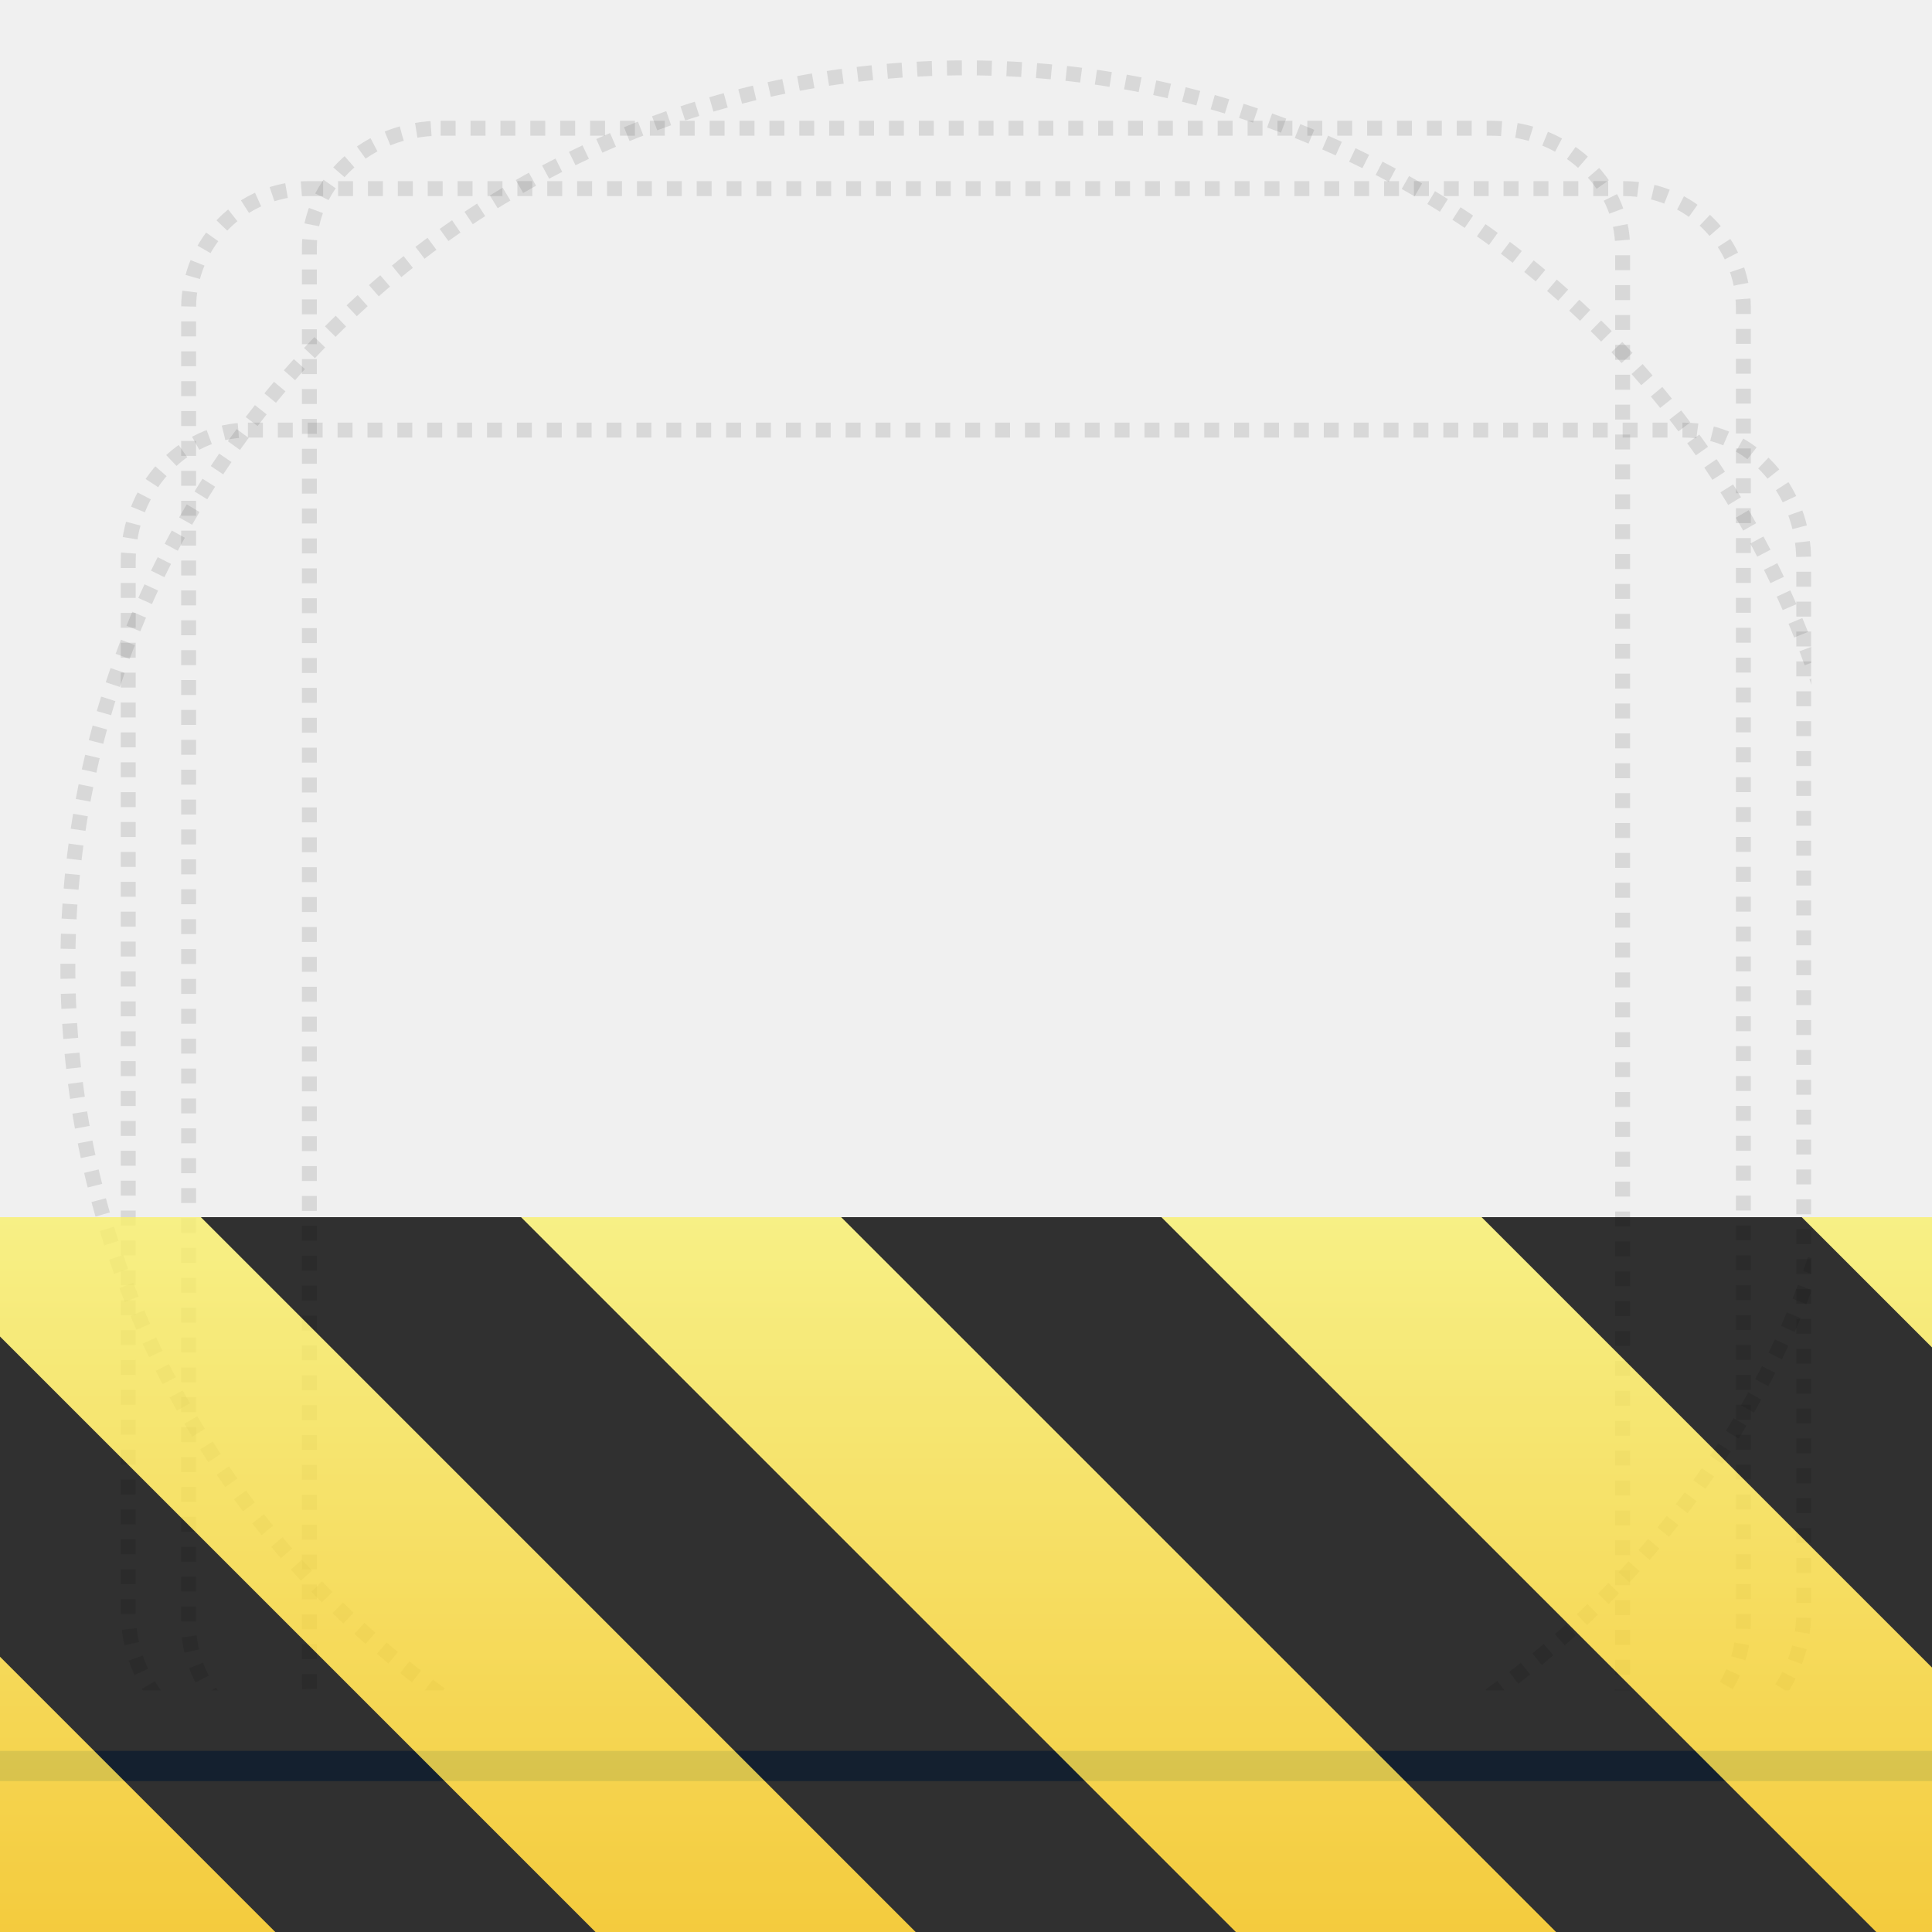
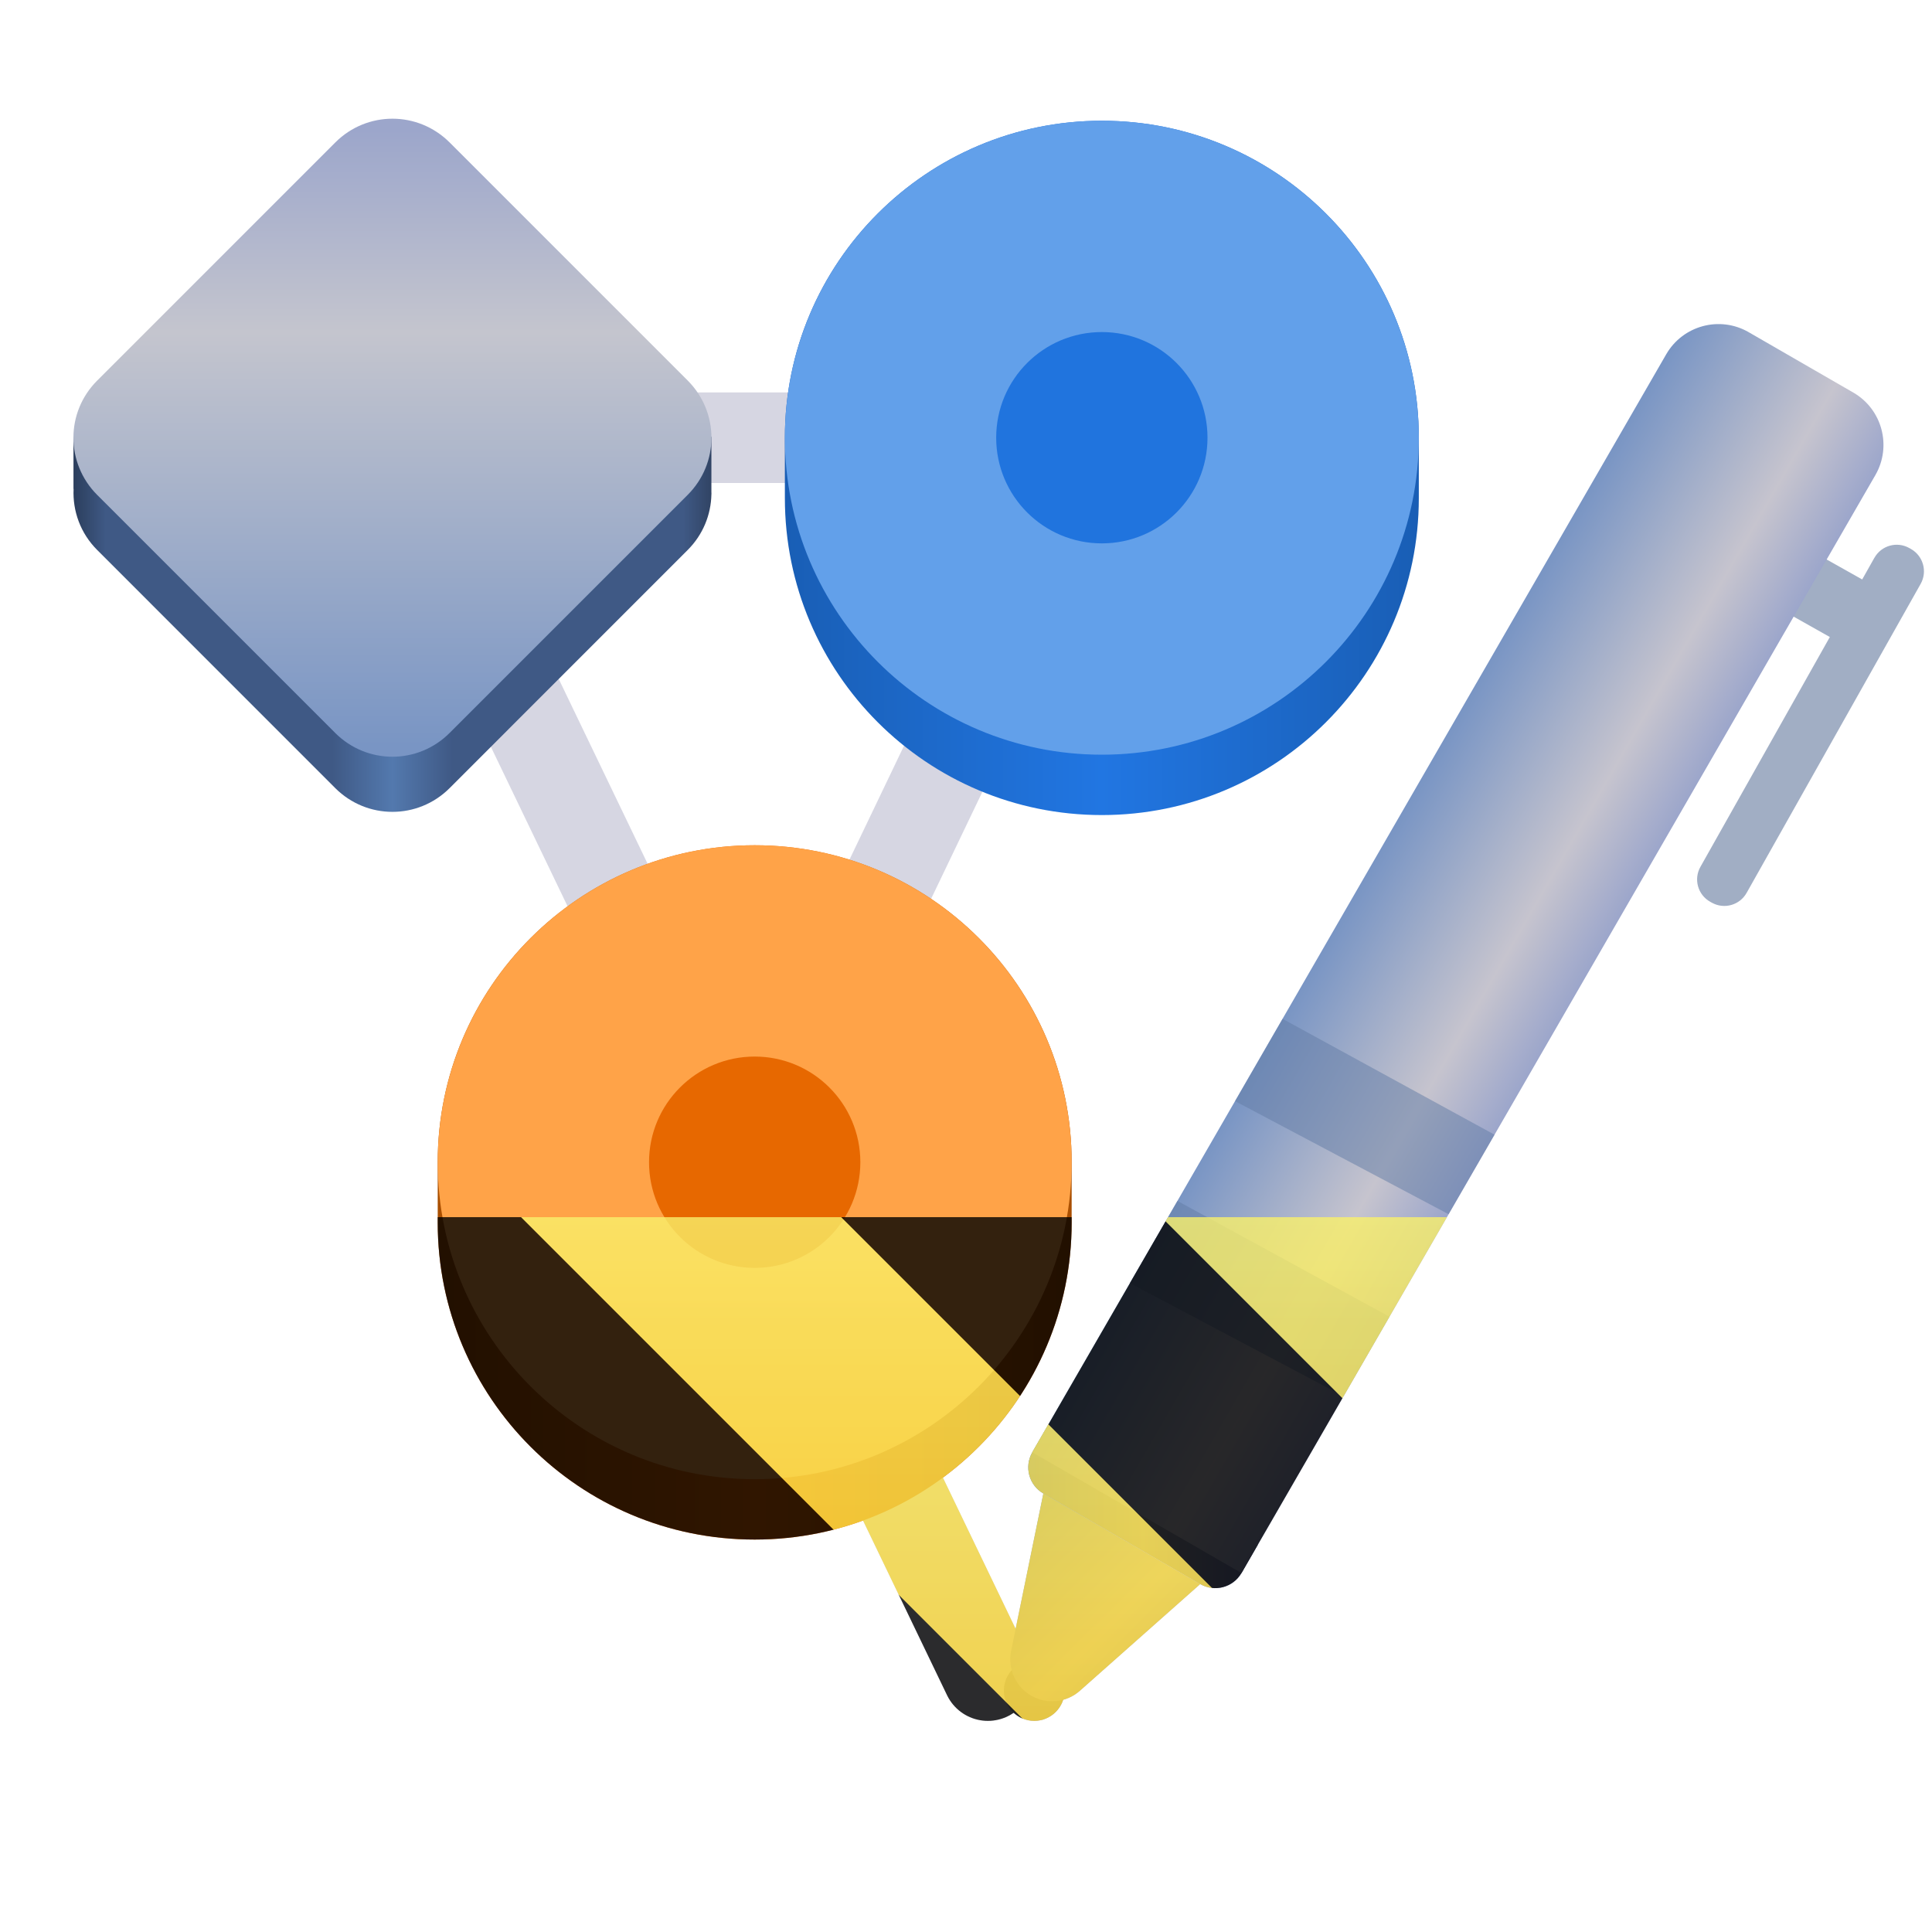
- <svg xmlns="http://www.w3.org/2000/svg" xmlns:xlink="http://www.w3.org/1999/xlink" width="128px" height="128px" viewBox="0 0 128 128" version="1.1">
-   <defs>
-     <filter id="alpha" filterUnits="objectBoundingBox" x="0%" y="0%" width="100%" height="100%">
-       <feColorMatrix type="matrix" in="SourceGraphic" values="0 0 0 0 1 0 0 0 0 1 0 0 0 0 1 0 0 0 1 0" />
-     </filter>
-     <mask id="mask0">
-       <g filter="url(#alpha)">
-         <rect x="0" y="0" width="128" height="128" style="fill:rgb(0%,0%,0%);fill-opacity:0.1;stroke:none;" />
+ <svg xmlns="http://www.w3.org/2000/svg" height="128px" viewBox="0 0 128 128" width="128px">
+   <filter id="a" height="100%" width="100%" x="0%" y="0%">
+     <feColorMatrix color-interpolation-filters="sRGB" values="0 0 0 0 1 0 0 0 0 1 0 0 0 0 1 0 0 0 1 0" />
+   </filter>
+   <linearGradient id="b" gradientUnits="userSpaceOnUse" x1="29" x2="71" y1="79" y2="79">
+     <stop offset="0" stop-color="#a94f00" />
+     <stop offset="0.5" stop-color="#f06c00" />
+     <stop offset="1" stop-color="#a94f00" />
+   </linearGradient>
+   <linearGradient id="c" gradientTransform="matrix(0.707107 0.707107 -0.707107 0.707107 -2 -172)" gradientUnits="userSpaceOnUse" x1="148.682" x2="179.274" y1="139.676" y2="109.084">
+     <stop offset="0" stop-color="#273853" />
+     <stop offset="0.061" stop-color="#3f5985" />
+     <stop offset="0.408" stop-color="#3f5985" />
+     <stop offset="0.5" stop-color="#5379ae" />
+     <stop offset="0.592" stop-color="#3f5985" />
+     <stop offset="0.946" stop-color="#3f5985" />
+     <stop offset="1" stop-color="#2d3e5b" />
+   </linearGradient>
+   <linearGradient id="d" gradientUnits="userSpaceOnUse" x1="52" x2="94" y1="31" y2="31">
+     <stop offset="0" stop-color="#195eb5" />
+     <stop offset="0.5" stop-color="#2176e2" />
+     <stop offset="1" stop-color="#195eb5" />
+   </linearGradient>
+   <linearGradient id="e" gradientUnits="userSpaceOnUse" x1="68.124" x2="83.329" y1="99.782" y2="99.782">
+     <stop offset="0" stop-color="#5276b2" />
+     <stop offset="0.5" stop-color="#a0a3a9" />
+     <stop offset="1" stop-color="#6571a9" />
+   </linearGradient>
+   <linearGradient id="f" gradientTransform="matrix(0.866025 0.5 -0.5 0.866025 88.61245 -210.805)" gradientUnits="userSpaceOnUse" x1="136" x2="152" y1="232" y2="232">
+     <stop offset="0" stop-color="#7995c4" />
+     <stop offset="0.671" stop-color="#c6c4ce" />
+     <stop offset="1" stop-color="#9ca6cb" />
+   </linearGradient>
+   <linearGradient id="g" gradientTransform="matrix(0.707107 0.707107 -0.707107 0.707107 -2 -172)" gradientUnits="userSpaceOnUse" x1="176.375" x2="147.48" y1="136.777" y2="107.882">
+     <stop offset="0" stop-color="#7995c4" />
+     <stop offset="0.671" stop-color="#c4c5ce" />
+     <stop offset="1" stop-color="#9ca6cb" />
+   </linearGradient>
+   <linearGradient id="h" gradientUnits="userSpaceOnUse" x1="66.933" x2="76.235" y1="101.741" y2="111.123">
+     <stop offset="0" stop-color="#7995c4" />
+     <stop offset="0.671" stop-color="#c7c4ce" />
+     <stop offset="1" stop-color="#9ca6cb" />
+   </linearGradient>
+   <clipPath id="i">
+     <rect height="128" width="128" />
+   </clipPath>
+   <clipPath id="j">
+     <rect height="128" width="128" />
+   </clipPath>
+   <mask id="k">
+     <g filter="url(#a)">
+       <g clip-path="url(#j)" filter="url(#a)">
+         <g clip-path="url(#i)">
+           <path d="m 65.449 283.012 l -39.449 -82.012 h 47 l -23 48" fill="none" stroke="#d6d6e2" stroke-linecap="round" stroke-linejoin="round" stroke-width="6" transform="matrix(1 0 0 1 0 -172)" />
+           <path d="m 50 56 c 11.598 0 21 9.402 21 21 v 4 c 0 11.598 -9.402 21 -21 21 s -21 -9.402 -21 -21 v -4 c 0 -11.598 9.402 -21 21 -21 z m 0 0" fill="url(#b)" />
+           <path d="m 26 11.516 c -1.367 0 -2.738 0.523 -3.785 1.57 l -15.777 15.777 c -0.023 0.023 -0.043 0.051 -0.062 0.074 h -1.508 v 3.457 h 0.008 c -0.07 1.453 0.449 2.93 1.562 4.043 l 15.773 15.777 c 2.102 2.098 5.477 2.098 7.578 0 l 15.773 -15.777 c 1.016 -1.016 1.539 -2.336 1.57 -3.664 l 0.004 -0.082 c 0 -0.027 0 -0.055 -0.004 -0.078 v -3.676 h -1.508 c -0.02 -0.023 -0.039 -0.051 -0.062 -0.074 l -15.777 -15.777 c -1.047 -1.047 -2.418 -1.57 -3.785 -1.57 z m 0 0" fill="url(#c)" />
+           <path d="m 73 8 c 11.598 0 21 9.402 21 21 v 4 c 0 11.598 -9.402 21 -21 21 s -21 -9.402 -21 -21 v -4 c 0 -11.598 9.402 -21 21 -21 z m 0 0" fill="url(#d)" />
+           <path d="m 94 29 c 0 11.598 -9.402 21 -21 21 s -21 -9.402 -21 -21 s 9.402 -21 21 -21 s 21 9.402 21 21 z m 0 0" fill="#62a0ea" />
+           <path d="m 71 77 c 0 11.598 -9.402 21 -21 21 s -21 -9.402 -21 -21 s 9.402 -21 21 -21 s 21 9.402 21 21 z m 0 0" fill="#ffa348" />
+           <path d="m 69.473 94.344 l -1.082 1.875 c -0.551 0.957 -0.223 2.18 0.734 2.73 l 10.391 6 c 0.957 0.555 2.18 0.227 2.734 -0.73 l 1.078 -1.875 z m 0 0" fill="url(#e)" />
+           <path d="m 124.184 36.953 l -0.809 1.438 l -2.758 -1.551 l -2.148 3.809 l 2.762 1.555 l -8.574 15.227 c -0.461 0.816 -0.172 1.852 0.645 2.312 l 0.105 0.059 c 0.816 0.461 1.852 0.172 2.312 -0.648 l 11.531 -20.473 c 0.457 -0.816 0.168 -1.852 -0.648 -2.312 l -0.105 -0.059 c -0.816 -0.461 -1.852 -0.172 -2.312 0.645 z m 0 0" fill="#a1aec4" />
+           <path d="m 115.855 22.008 l 6.93 4 c 1.914 1.105 2.566 3.551 1.465 5.465 l -42 72.746 l -13.859 -8 l 42 -72.746 c 1.105 -1.914 3.551 -2.57 5.465 -1.465 z m 0 0" fill="url(#f)" />
+           <path d="m 70.535 112 c 0 1.109 -0.902 2.012 -2.012 2.012 c -1.113 0 -2.012 -0.902 -2.012 -2.012 c 0 -1.113 0.898 -2.012 2.012 -2.012 c 1.109 0 2.012 0.898 2.012 2.012 z m 0 0" fill="#a09fa9" />
+           <path d="m 29.789 9.438 l 15.773 15.773 c 2.098 2.102 2.098 5.477 0 7.574 l -15.777 15.777 c -2.098 2.098 -5.473 2.098 -7.574 0 l -15.773 -15.773 c -2.098 -2.102 -2.098 -5.477 0 -7.574 l 15.777 -15.777 c 2.098 -2.098 5.473 -2.098 7.574 0 z m 0 0" fill="url(#g)" />
+           <path d="m 69.125 98.949 l -2.137 10.434 c -0.238 1.172 0.297 2.363 1.332 2.961 c 1.035 0.598 2.336 0.465 3.227 -0.328 l 7.969 -7.066 z m 0 0" fill="url(#h)" />
+           <path d="m 95.973 80.445 l -14.148 -7.492 l 3.148 -5.453 l 14.043 7.676 z m 0 0" fill="#637ca6" fill-opacity="0.51" />
+           <path d="m 89.012 92.504 l -14.152 -7.492 l 3.148 -5.449 l 14.043 7.672 z m 0 0" fill="#637ca6" fill-opacity="0.51" />
+           <path d="m 80 29 c 0 3.867 -3.133 7 -7 7 s -7 -3.133 -7 -7 s 3.133 -7 7 -7 s 7 3.133 7 7 z m 0 0" fill="#2074de" />
+           <path d="m 57 77 c 0 3.867 -3.133 7 -7 7 s -7 -3.133 -7 -7 s 3.133 -7 7 -7 s 7 3.133 7 7 z m 0 0" fill="#e76800" />
+         </g>
      </g>
-     </mask>
-     <clipPath id="clip1">
-       <rect x="0" y="0" width="192" height="152" />
-     </clipPath>
-     <g id="surface10726" clip-path="url(#clip1)">
-       <path style="fill:none;stroke-width:0.99;stroke-linecap:butt;stroke-linejoin:miter;stroke:rgb(0%,0%,0%);stroke-opacity:1;stroke-dasharray:0.99,0.99;stroke-miterlimit:4;" d="M 123.504 236 C 123.504 268.863 96.863 295.504 64 295.504 C 31.137 295.504 4.496 268.863 4.496 236 C 4.496 203.137 31.137 176.496 64 176.496 C 96.863 176.496 123.504 203.137 123.504 236 Z M 123.504 236 " transform="matrix(1,0,0,1,8,-156)" />
    </g>
-     <mask id="mask1">
-       <g filter="url(#alpha)">
-         <rect x="0" y="0" width="128" height="128" style="fill:rgb(0%,0%,0%);fill-opacity:0.1;stroke:none;" />
+   </mask>
+   <mask id="l">
+     <g filter="url(#a)">
+       <rect fill-opacity="0.8" height="184.32" width="184.32" x="-28.16" y="-28.16" />
+     </g>
+   </mask>
+   <linearGradient id="m" gradientTransform="matrix(0 0.37 -0.98462 0 295.385 -30.36)" gradientUnits="userSpaceOnUse" x1="300" x2="428" y1="235" y2="235">
+     <stop offset="0" stop-color="#f9f06b" />
+     <stop offset="1" stop-color="#f5c211" />
+   </linearGradient>
+   <clipPath id="n">
+     <rect height="128" width="128" />
+   </clipPath>
+   <clipPath id="o">
+     <rect height="128" width="128" />
+   </clipPath>
+   <path d="m 65.449 111.012 l -39.449 -82.012 h 47 l -23 48" fill="none" stroke="#d6d6e2" stroke-linecap="round" stroke-linejoin="round" stroke-width="6" />
+   <path d="m 50 56 c 11.598 0 21 9.402 21 21 v 4 c 0 11.598 -9.402 21 -21 21 s -21 -9.402 -21 -21 v -4 c 0 -11.598 9.402 -21 21 -21 z m 0 0" fill="url(#b)" />
+   <path d="m 26 11.516 c -1.367 0 -2.738 0.523 -3.785 1.57 l -15.777 15.777 c -0.023 0.023 -0.043 0.051 -0.062 0.074 h -1.508 v 3.457 h 0.008 c -0.07 1.453 0.449 2.93 1.562 4.043 l 15.773 15.777 c 2.102 2.098 5.477 2.098 7.578 0 l 15.773 -15.777 c 1.016 -1.016 1.539 -2.336 1.57 -3.664 l 0.004 -0.082 c 0 -0.027 0 -0.055 -0.004 -0.078 v -3.676 h -1.508 c -0.02 -0.023 -0.039 -0.051 -0.062 -0.074 l -15.777 -15.777 c -1.047 -1.047 -2.418 -1.57 -3.785 -1.57 z m 0 0" fill="url(#c)" />
+   <path d="m 73 8 c 11.598 0 21 9.402 21 21 v 4 c 0 11.598 -9.402 21 -21 21 s -21 -9.402 -21 -21 v -4 c 0 -11.598 9.402 -21 21 -21 z m 0 0" fill="url(#d)" />
+   <path d="m 94 29 c 0 11.598 -9.402 21 -21 21 s -21 -9.402 -21 -21 s 9.402 -21 21 -21 s 21 9.402 21 21 z m 0 0" fill="#62a0ea" />
+   <path d="m 71 77 c 0 11.598 -9.402 21 -21 21 s -21 -9.402 -21 -21 s 9.402 -21 21 -21 s 21 9.402 21 21 z m 0 0" fill="#ffa348" />
+   <path d="m 69.473 94.344 l -1.082 1.875 c -0.551 0.957 -0.223 2.18 0.734 2.73 l 10.391 6 c 0.957 0.555 2.18 0.227 2.734 -0.73 l 1.078 -1.875 z m 0 0" fill="url(#e)" />
+   <path d="m 124.184 36.953 l -0.809 1.438 l -2.758 -1.551 l -2.148 3.809 l 2.762 1.555 l -8.574 15.227 c -0.461 0.816 -0.172 1.852 0.645 2.312 l 0.105 0.059 c 0.816 0.461 1.852 0.172 2.312 -0.648 l 11.531 -20.473 c 0.457 -0.816 0.168 -1.852 -0.648 -2.312 l -0.105 -0.059 c -0.816 -0.461 -1.852 -0.172 -2.312 0.645 z m 0 0" fill="#a1aec4" />
+   <path d="m 115.855 22.008 l 6.93 4 c 1.914 1.105 2.566 3.551 1.465 5.465 l -42 72.746 l -13.859 -8 l 42 -72.746 c 1.105 -1.914 3.551 -2.57 5.465 -1.465 z m 0 0" fill="url(#f)" />
+   <path d="m 70.535 112 c 0 1.109 -0.902 2.012 -2.012 2.012 c -1.113 0 -2.012 -0.902 -2.012 -2.012 c 0 -1.113 0.898 -2.012 2.012 -2.012 c 1.109 0 2.012 0.898 2.012 2.012 z m 0 0" fill="#a09fa9" />
+   <path d="m 29.789 9.438 l 15.773 15.773 c 2.098 2.102 2.098 5.477 0 7.574 l -15.777 15.777 c -2.098 2.098 -5.473 2.098 -7.574 0 l -15.773 -15.773 c -2.098 -2.102 -2.098 -5.477 0 -7.574 l 15.777 -15.777 c 2.098 -2.098 5.473 -2.098 7.574 0 z m 0 0" fill="url(#g)" />
+   <path d="m 69.125 98.949 l -2.137 10.434 c -0.238 1.172 0.297 2.363 1.332 2.961 c 1.035 0.598 2.336 0.465 3.227 -0.328 l 7.969 -7.066 z m 0 0" fill="url(#h)" />
+   <path d="m 95.973 80.445 l -14.148 -7.492 l 3.148 -5.453 l 14.043 7.676 z m 0 0" fill="#637ca6" fill-opacity="0.51" />
+   <path d="m 89.012 92.504 l -14.152 -7.492 l 3.148 -5.449 l 14.043 7.672 z m 0 0" fill="#637ca6" fill-opacity="0.51" />
+   <path d="m 80 29 c 0 3.867 -3.133 7 -7 7 s -7 -3.133 -7 -7 s 3.133 -7 7 -7 s 7 3.133 7 7 z m 0 0" fill="#2074de" />
+   <path d="m 57 77 c 0 3.867 -3.133 7 -7 7 s -7 -3.133 -7 -7 s 3.133 -7 7 -7 s 7 3.133 7 7 z m 0 0" fill="#e76800" />
+   <g mask="url(#k)">
+     <g clip-path="url(#o)">
+       <g mask="url(#l)">
+         <g clip-path="url(#n)">
+           <path d="m 128 80.641 v 47.359 h -128 v -47.359 z m 0 0" fill="url(#m)" />
+           <path d="m 13.309 80.641 l 47.355 47.359 h 21.215 l -47.359 -47.359 z m 42.422 0 l 47.363 47.359 h 21.215 l -47.363 -47.359 z m 42.43 0 l 29.84 29.84 v -21.211 l -8.629 -8.629 z m -98.16 7.906 v 21.215 l 18.238 18.238 h 21.215 z m 0 0" />
+         </g>
      </g>
-     </mask>
-     <clipPath id="clip2">
-       <rect x="0" y="0" width="192" height="152" />
-     </clipPath>
-     <g id="surface10729" clip-path="url(#clip2)">
-       <path style="fill:none;stroke-width:0.99;stroke-linecap:butt;stroke-linejoin:miter;stroke:rgb(0%,0%,0%);stroke-opacity:1;stroke-dasharray:0.99,0.99;stroke-miterlimit:4;" d="M 29.195 180.496 L 98.805 180.496 C 103.609 180.496 107.504 184.047 107.504 188.426 L 107.504 283.574 C 107.504 287.953 103.609 291.504 98.805 291.504 L 29.195 291.504 C 24.391 291.504 20.496 287.953 20.496 283.574 L 20.496 188.426 C 20.496 184.047 24.391 180.496 29.195 180.496 Z M 29.195 180.496 " transform="matrix(1,0,0,1,8,-156)" />
    </g>
-     <mask id="mask2">
-       <g filter="url(#alpha)">
-         <rect x="0" y="0" width="128" height="128" style="fill:rgb(0%,0%,0%);fill-opacity:0.1;stroke:none;" />
-       </g>
-     </mask>
-     <clipPath id="clip3">
-       <rect x="0" y="0" width="192" height="152" />
-     </clipPath>
-     <g id="surface10732" clip-path="url(#clip3)">
-       <path style="fill:none;stroke-width:0.99;stroke-linecap:butt;stroke-linejoin:miter;stroke:rgb(0%,0%,0%);stroke-opacity:1;stroke-dasharray:0.99,0.99;stroke-miterlimit:4;" d="M 20.418 184.496 L 107.582 184.496 C 111.957 184.496 115.504 188.043 115.504 192.418 L 115.504 279.582 C 115.504 283.957 111.957 287.504 107.582 287.504 L 20.418 287.504 C 16.043 287.504 12.496 283.957 12.496 279.582 L 12.496 192.418 C 12.496 188.043 16.043 184.496 20.418 184.496 Z M 20.418 184.496 " transform="matrix(1,0,0,1,8,-156)" />
-     </g>
-     <mask id="mask3">
-       <g filter="url(#alpha)">
-         <rect x="0" y="0" width="128" height="128" style="fill:rgb(0%,0%,0%);fill-opacity:0.1;stroke:none;" />
-       </g>
-     </mask>
-     <clipPath id="clip4">
-       <rect x="0" y="0" width="192" height="152" />
-     </clipPath>
-     <g id="surface10735" clip-path="url(#clip4)">
-       <path style="fill:none;stroke-width:0.99;stroke-linecap:butt;stroke-linejoin:miter;stroke:rgb(0%,0%,0%);stroke-opacity:1;stroke-dasharray:0.99,0.99;stroke-miterlimit:4;" d="M 16.426 200.496 L 111.574 200.496 C 115.953 200.496 119.504 204.391 119.504 209.195 L 119.504 278.805 C 119.504 283.609 115.953 287.504 111.574 287.504 L 16.426 287.504 C 12.047 287.504 8.496 283.609 8.496 278.805 L 8.496 209.195 C 8.496 204.391 12.047 200.496 16.426 200.496 Z M 16.426 200.496 " transform="matrix(1,0,0,1,8,-156)" />
-     </g>
-     <mask id="mask5">
-       <g filter="url(#alpha)">
-         <rect x="0" y="0" width="128" height="128" style="fill:rgb(0%,0%,0%);fill-opacity:0.1;stroke:none;" />
-       </g>
-     </mask>
-     <clipPath id="clip7">
-       <rect x="0" y="0" width="192" height="152" />
-     </clipPath>
-     <g id="surface10726" clip-path="url(#clip7)">
-       <path style="fill:none;stroke-width:0.99;stroke-linecap:butt;stroke-linejoin:miter;stroke:rgb(0%,0%,0%);stroke-opacity:1;stroke-dasharray:0.99,0.99;stroke-miterlimit:4;" d="M 123.504 236 C 123.504 268.863 96.863 295.504 64 295.504 C 31.137 295.504 4.496 268.863 4.496 236 C 4.496 203.137 31.137 176.496 64 176.496 C 96.863 176.496 123.504 203.137 123.504 236 Z M 123.504 236 " transform="matrix(1,0,0,1,8,-156)" />
-     </g>
-     <mask id="mask6">
-       <g filter="url(#alpha)">
-         <rect x="0" y="0" width="128" height="128" style="fill:rgb(0%,0%,0%);fill-opacity:0.1;stroke:none;" />
-       </g>
-     </mask>
-     <clipPath id="clip8">
-       <rect x="0" y="0" width="192" height="152" />
-     </clipPath>
-     <g id="surface10729" clip-path="url(#clip8)">
-       <path style="fill:none;stroke-width:0.99;stroke-linecap:butt;stroke-linejoin:miter;stroke:rgb(0%,0%,0%);stroke-opacity:1;stroke-dasharray:0.99,0.99;stroke-miterlimit:4;" d="M 29.195 180.496 L 98.805 180.496 C 103.609 180.496 107.504 184.047 107.504 188.426 L 107.504 283.574 C 107.504 287.953 103.609 291.504 98.805 291.504 L 29.195 291.504 C 24.391 291.504 20.496 287.953 20.496 283.574 L 20.496 188.426 C 20.496 184.047 24.391 180.496 29.195 180.496 Z M 29.195 180.496 " transform="matrix(1,0,0,1,8,-156)" />
-     </g>
-     <mask id="mask7">
-       <g filter="url(#alpha)">
-         <rect x="0" y="0" width="128" height="128" style="fill:rgb(0%,0%,0%);fill-opacity:0.1;stroke:none;" />
-       </g>
-     </mask>
-     <clipPath id="clip9">
-       <rect x="0" y="0" width="192" height="152" />
-     </clipPath>
-     <g id="surface10732" clip-path="url(#clip9)">
-       <path style="fill:none;stroke-width:0.99;stroke-linecap:butt;stroke-linejoin:miter;stroke:rgb(0%,0%,0%);stroke-opacity:1;stroke-dasharray:0.99,0.99;stroke-miterlimit:4;" d="M 20.418 184.496 L 107.582 184.496 C 111.957 184.496 115.504 188.043 115.504 192.418 L 115.504 279.582 C 115.504 283.957 111.957 287.504 107.582 287.504 L 20.418 287.504 C 16.043 287.504 12.496 283.957 12.496 279.582 L 12.496 192.418 C 12.496 188.043 16.043 184.496 20.418 184.496 Z M 20.418 184.496 " transform="matrix(1,0,0,1,8,-156)" />
-     </g>
-     <mask id="mask8">
-       <g filter="url(#alpha)">
-         <rect x="0" y="0" width="128" height="128" style="fill:rgb(0%,0%,0%);fill-opacity:0.1;stroke:none;" />
-       </g>
-     </mask>
-     <clipPath id="clip10">
-       <rect x="0" y="0" width="192" height="152" />
-     </clipPath>
-     <g id="surface10735" clip-path="url(#clip10)">
-       <path style="fill:none;stroke-width:0.99;stroke-linecap:butt;stroke-linejoin:miter;stroke:rgb(0%,0%,0%);stroke-opacity:1;stroke-dasharray:0.99,0.99;stroke-miterlimit:4;" d="M 16.426 200.496 L 111.574 200.496 C 115.953 200.496 119.504 204.391 119.504 209.195 L 119.504 278.805 C 119.504 283.609 115.953 287.504 111.574 287.504 L 16.426 287.504 C 12.047 287.504 8.496 283.609 8.496 278.805 L 8.496 209.195 C 8.496 204.391 12.047 200.496 16.426 200.496 Z M 16.426 200.496 " transform="matrix(1,0,0,1,8,-156)" />
-     </g>
-     <clipPath id="clip6">
-       <rect x="0" y="0" width="128" height="128" />
-     </clipPath>
-     <g id="surface10750" clip-path="url(#clip6)">
-       <rect x="0" y="0" width="128" height="128" style="fill:rgb(94.118%,94.118%,94.118%);fill-opacity:1;stroke:none;" />
-       <use xlink:href="#surface10726" transform="matrix(1,0,0,1,-8,-16)" mask="url(#mask5)" />
-       <use xlink:href="#surface10729" transform="matrix(1,0,0,1,-8,-16)" mask="url(#mask6)" />
-       <use xlink:href="#surface10732" transform="matrix(1,0,0,1,-8,-16)" mask="url(#mask7)" />
-       <use xlink:href="#surface10735" transform="matrix(1,0,0,1,-8,-16)" mask="url(#mask8)" />
-       <path style="fill:none;stroke-width:2;stroke-linecap:butt;stroke-linejoin:miter;stroke:rgb(38.431%,62.745%,91.765%);stroke-opacity:1;stroke-miterlimit:4;" d="M 0 289 L 128 289 " transform="matrix(1,0,0,1,0,-172)" />
-     </g>
-     <clipPath id="clip5">
-       <rect x="0" y="0" width="128" height="128" />
-     </clipPath>
-     <g id="surface10753" clip-path="url(#clip5)" filter="url(#alpha)">
-       <use xlink:href="#surface10750" />
-     </g>
-     <mask id="mask4">
-       <use xlink:href="#surface10753" />
-     </mask>
-     <mask id="mask9">
-       <g filter="url(#alpha)">
-         <rect x="0" y="0" width="128" height="128" style="fill:rgb(0%,0%,0%);fill-opacity:0.8;stroke:none;" />
-       </g>
-     </mask>
-     <linearGradient id="linear0" gradientUnits="userSpaceOnUse" x1="300" y1="235" x2="428" y2="235" gradientTransform="matrix(0.000000000000000023,0.37,-0.98462,0.00000000000000006,295.385,-30.36)">
-       <stop offset="0" style="stop-color:rgb(97.647%,94.118%,41.961%);stop-opacity:1;" />
-       <stop offset="1" style="stop-color:rgb(96.078%,76.078%,6.667%);stop-opacity:1;" />
-     </linearGradient>
-     <clipPath id="clip12">
-       <rect x="0" y="0" width="128" height="128" />
-     </clipPath>
-     <g id="surface10747" clip-path="url(#clip12)">
-       <path style=" stroke:none;fill-rule:nonzero;fill:url(#linear0);" d="M 128 80.641 L 128 128 L 0 128 L 0 80.641 Z M 128 80.641 " />
-       <path style=" stroke:none;fill-rule:nonzero;fill:rgb(0%,0%,0%);fill-opacity:1;" d="M 13.309 80.641 L 60.664 128 L 81.879 128 L 34.52 80.641 Z M 55.73 80.641 L 103.094 128 L 124.309 128 L 76.945 80.641 Z M 98.16 80.641 L 128 110.48 L 128 89.27 L 119.371 80.641 Z M 0 88.547 L 0 109.762 L 18.238 128 L 39.453 128 Z M 0 88.547 " />
-     </g>
-     <clipPath id="clip11">
-       <rect x="0" y="0" width="128" height="128" />
-     </clipPath>
-     <g id="surface10752" clip-path="url(#clip11)">
-       <use xlink:href="#surface10747" mask="url(#mask9)" />
-     </g>
-   </defs>
-   <g id="surface10672">
-     <rect x="0" y="0" width="128" height="128" style="fill:rgb(94.118%,94.118%,94.118%);fill-opacity:1;stroke:none;" />
-     <use xlink:href="#surface10726" transform="matrix(1,0,0,1,-8,-16)" mask="url(#mask0)" />
-     <use xlink:href="#surface10729" transform="matrix(1,0,0,1,-8,-16)" mask="url(#mask1)" />
-     <use xlink:href="#surface10732" transform="matrix(1,0,0,1,-8,-16)" mask="url(#mask2)" />
-     <use xlink:href="#surface10735" transform="matrix(1,0,0,1,-8,-16)" mask="url(#mask3)" />
-     <path style="fill:none;stroke-width:2;stroke-linecap:butt;stroke-linejoin:miter;stroke:rgb(38.431%,62.745%,91.765%);stroke-opacity:1;stroke-miterlimit:4;" d="M 0 289 L 128 289 " transform="matrix(1,0,0,1,0,-172)" />
-     <use xlink:href="#surface10752" mask="url(#mask4)" />
  </g>
</svg>
